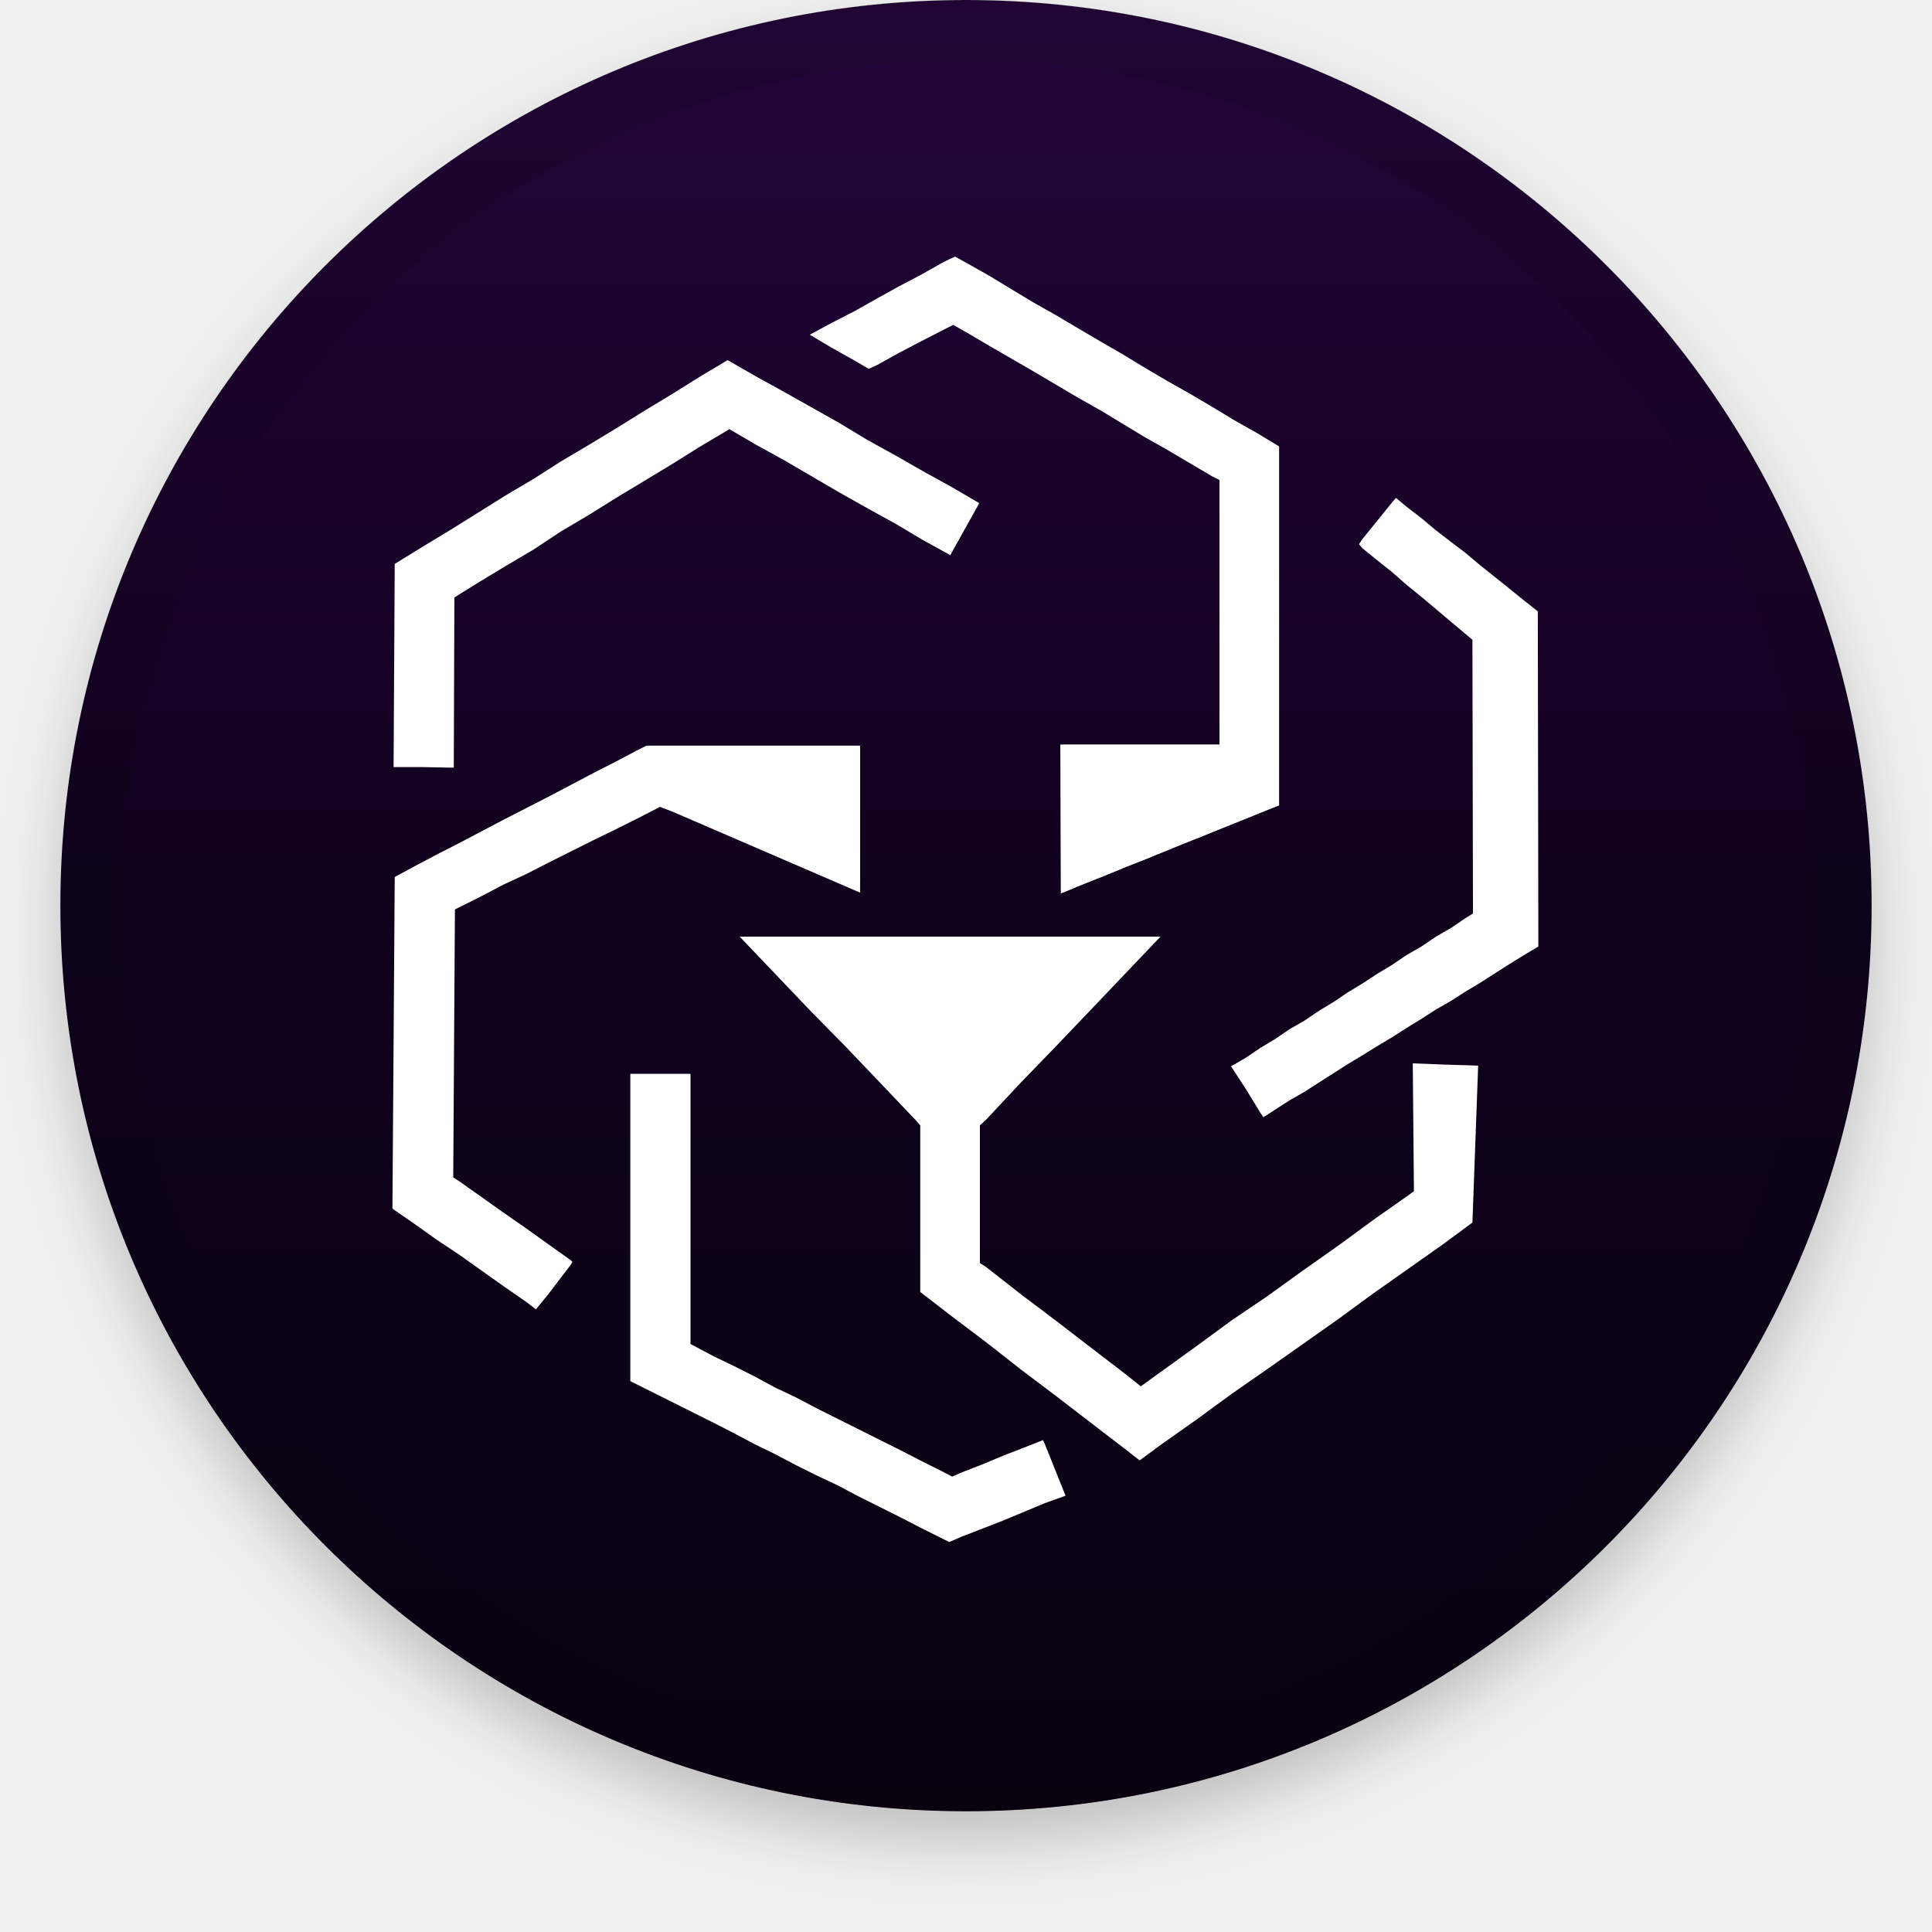
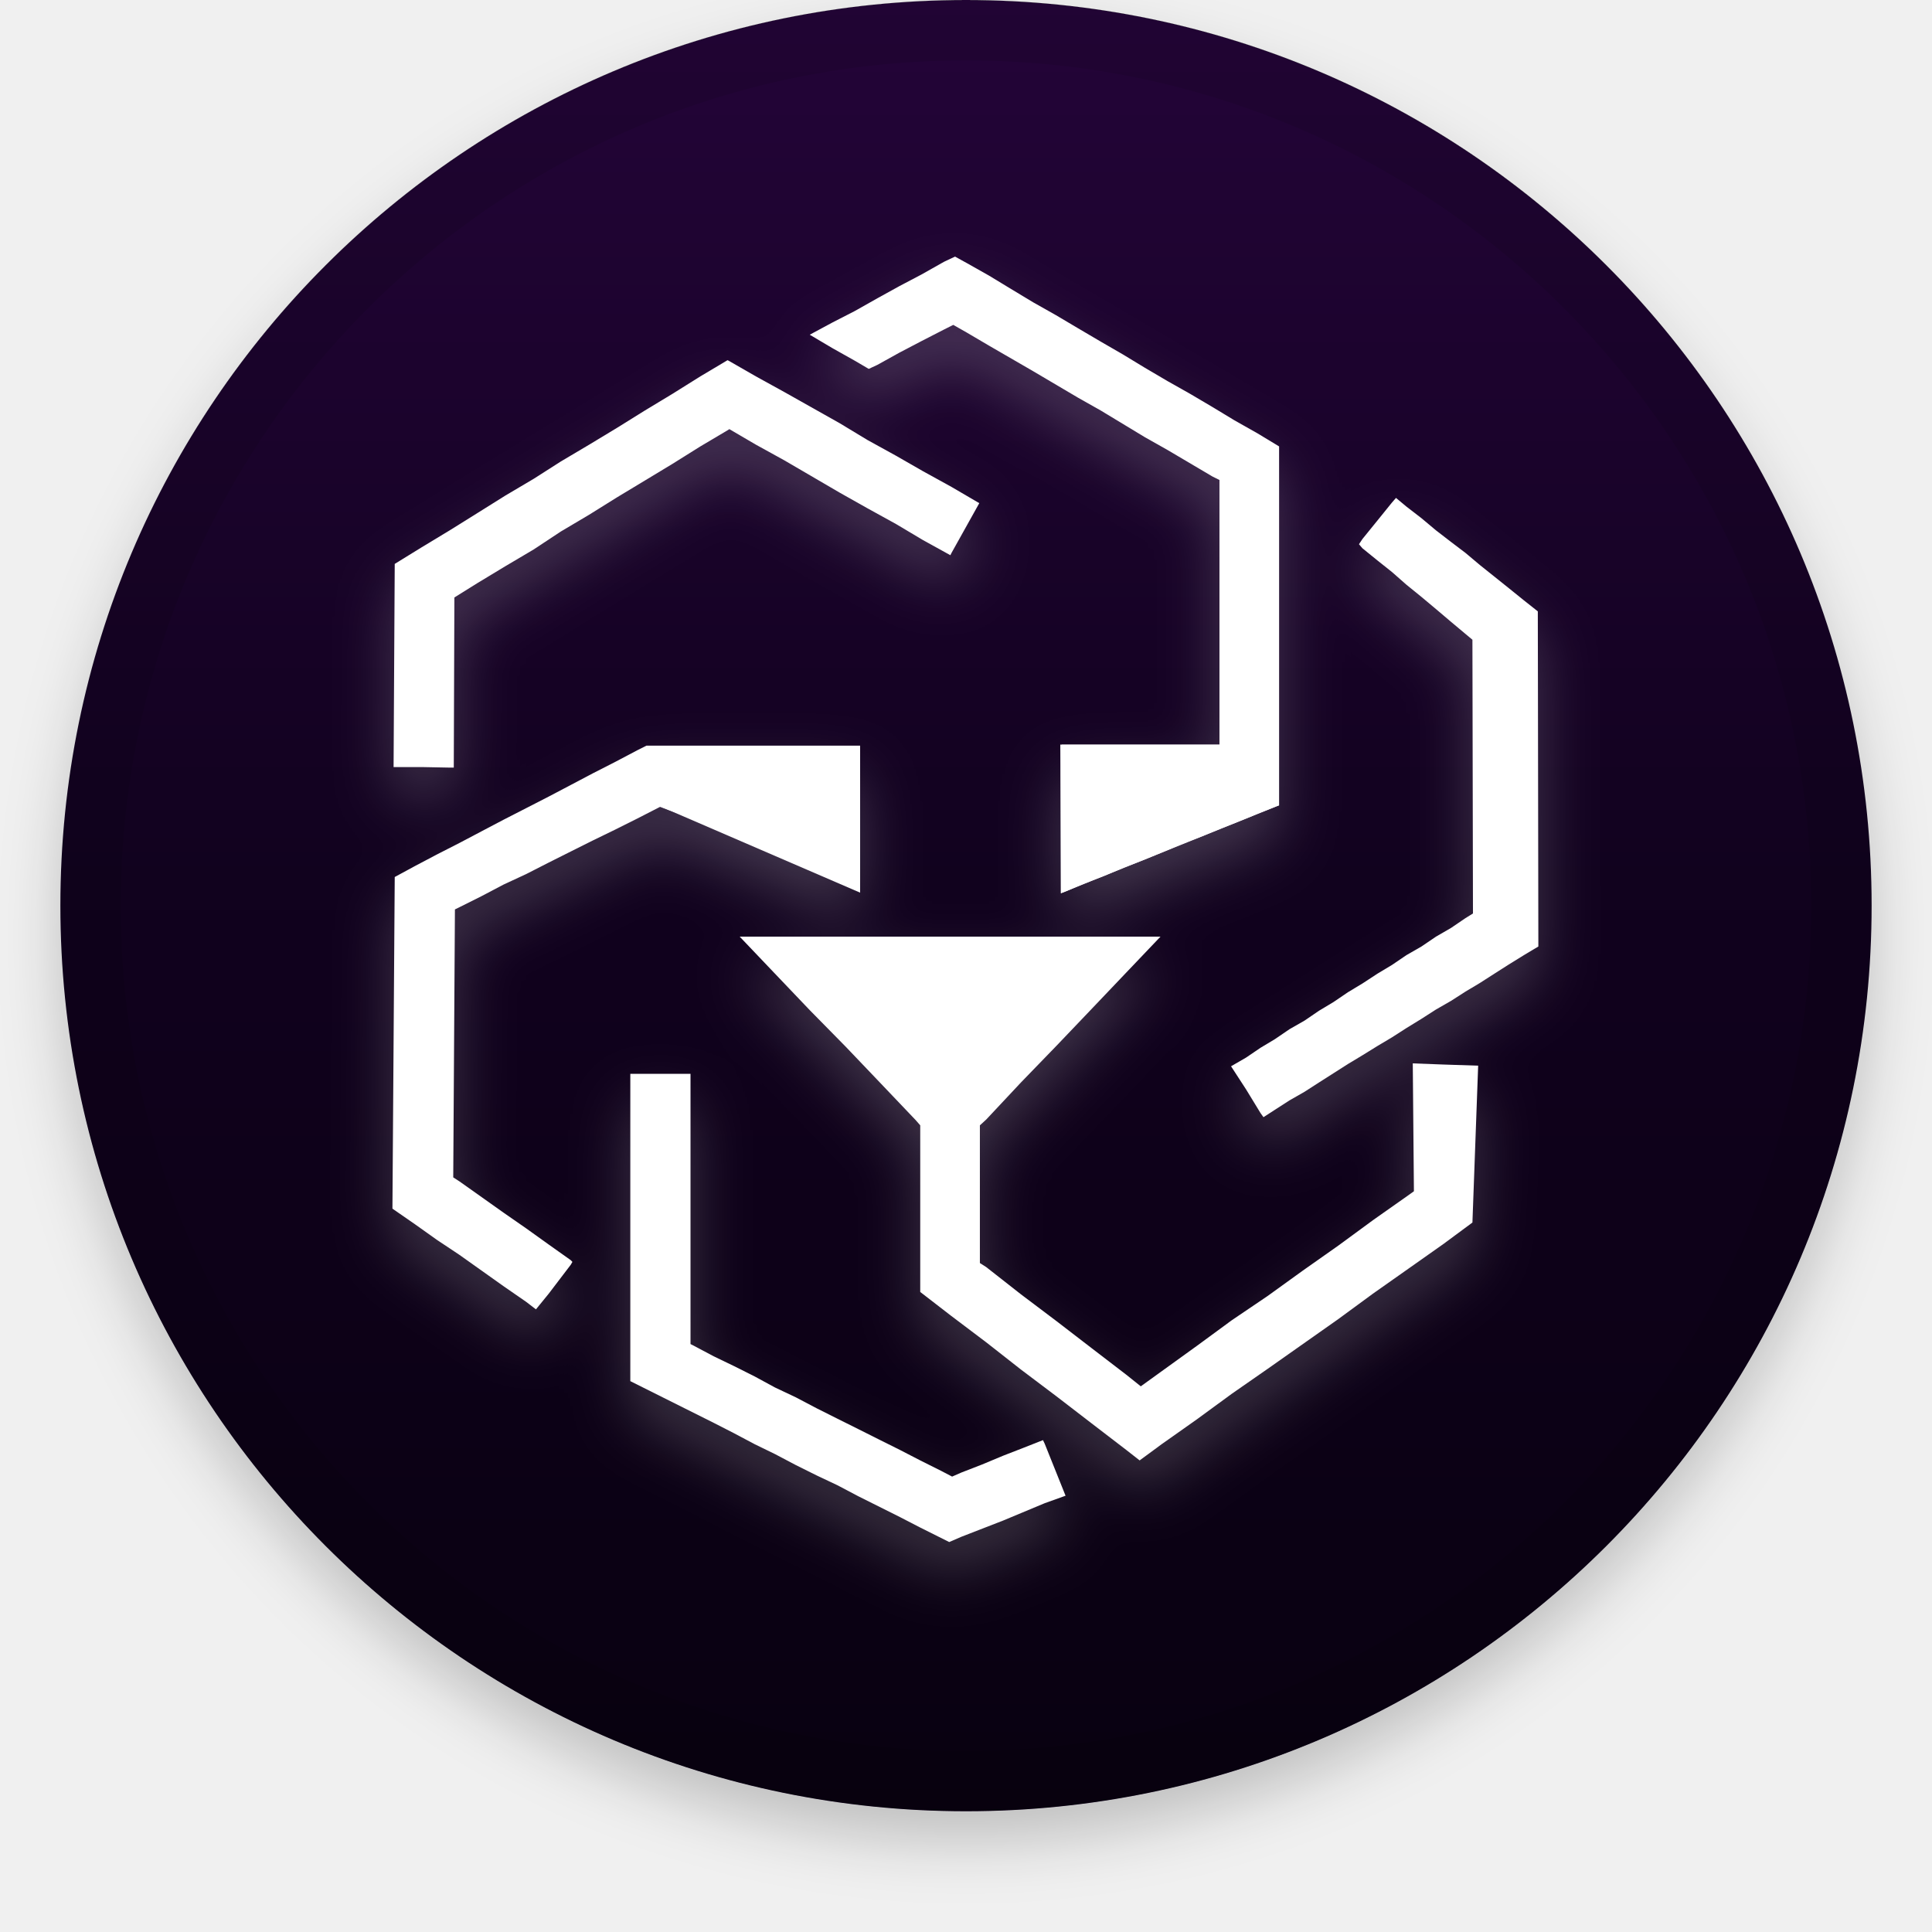
<svg xmlns="http://www.w3.org/2000/svg" xmlns:xlink="http://www.w3.org/1999/xlink" width="32px" height="32px" viewBox="0 0 32 32" version="1.1">
  <defs>
    <linearGradient x1="50%" y1="0%" x2="50%" y2="100%" id="linearGradient-1">
      <stop stop-color="#FFFFFF" stop-opacity="0.5" offset="0%" />
      <stop stop-color="#000000" stop-opacity="0.5" offset="100%" />
    </linearGradient>
    <circle id="path-2" cx="16" cy="15" r="15" />
    <filter x="-5.8%" y="-4.2%" width="111.7%" height="111.7%" filterUnits="objectBoundingBox" id="filter-3">
      <feOffset dx="0" dy="0.5" in="SourceAlpha" result="shadowOffsetOuter1" />
      <feGaussianBlur stdDeviation="0.5" in="shadowOffsetOuter1" result="shadowBlurOuter1" />
      <feComposite in="shadowBlurOuter1" in2="SourceAlpha" operator="out" result="shadowBlurOuter1" />
      <feColorMatrix values="0 0 0 0 0   0 0 0 0 0   0 0 0 0 0  0 0 0 0.199 0" type="matrix" in="shadowBlurOuter1" />
    </filter>
+     <filter id="filter-4">
+       <feColorMatrix in="SourceGraphic" type="matrix" values="0 0 0 0 1 0 0 0 0 1 0 0 0 0 1 0 0 0 1 0" />
+     </filter>
+     <filter x="-19.7%" y="-17.0%" width="139.5%" height="134.1%" filterUnits="objectBoundingBox" id="filter-5">
+       <feOffset dx="0" dy="0.5" in="SourceAlpha" result="shadowOffsetOuter1" />
+       <feGaussianBlur stdDeviation="0.5" in="shadowOffsetOuter1" result="shadowBlurOuter1" />
+       <feColorMatrix values="0 0 0 0 0   0 0 0 0 0   0 0 0 0 0  0 0 0 0.204 0" type="matrix" in="shadowBlurOuter1" result="shadowMatrixOuter1" />
+       <feMerge>
+         <feMergeNode in="shadowMatrixOuter1" />
+         <feMergeNode in="SourceGraphic" />
+       </feMerge>
+     </filter>
  </defs>
  <g id="icon/leo" stroke="none" stroke-width="1" fill="none" fill-rule="evenodd">
    <g id="Combined-Shape">
      <use fill="black" fill-opacity="1" filter="url(#filter-3)" xlink:href="#path-2" />
      <use fill="#11021E" fill-rule="evenodd" xlink:href="#path-2" />
      <use fill="url(#linearGradient-1)" fill-rule="evenodd" style="mix-blend-mode: soft-light;" xlink:href="#path-2" />
      <circle stroke-opacity="0.097" stroke="#000000" stroke-width="1" stroke-linejoin="square" cx="16" cy="15" r="14.5" />
    </g>
-     <g id="Group" transform="translate(6.5, 4.25)" fill="#FFFFFF" fill-rule="nonzero">
-       <polygon id="Path" points="4.429 9.116 4.438 9.116 4.592 9.174 4.755 9.231 4.908 9.289 5.071 9.356 5.224 9.414 5.387 9.461 5.541 9.519 5.694 9.586 6.001 9.701 6.164 9.749 6.317 9.816 6.48 9.874 6.634 9.931 6.797 9.989 6.95 10.046 7.113 10.104 7.266 10.161 7.429 10.219 7.583 10.286 7.746 10.334 7.746 10.085 7.746 10.046 7.746 9.845 7.746 9.711 7.746 9.605 7.746 9.356 7.746 9.107 7.746 8.858 7.746 8.618 7.746 8.369 7.746 8.129 7.746 8.1 7.554 8.1 7.372 8.1 7.353 8.1 7.151 8.1 6.998 8.1 6.94 8.1 6.739 8.1 6.634 8.1 6.528 8.1 6.317 8.1 6.269 8.1 6.116 8.1 5.915 8.1 5.905 8.1 5.895 8.1 5.704 8.1 5.531 8.1 5.502 8.1 5.292 8.1 5.157 8.1 4.793 8.1 4.438 8.1 4.429 8.1 4.208 8.1 4.055 8.177 3.691 8.369 3.317 8.56 2.953 8.752 2.588 8.944 2.214 9.136 1.841 9.327 1.476 9.519 1.112 9.711 0.738 9.902 0.374 10.094 0.038 10.276 -5.47117907e-15 15.769 0.374 16.028 0.738 16.287 1.112 16.536 1.841 17.054 2.214 17.312 2.377 17.437 2.588 17.178 2.953 16.699 2.981 16.651 2.953 16.622 2.588 16.363 2.214 16.095 1.841 15.836 1.476 15.577 1.112 15.319 1.007 15.251 1.035 10.813 1.112 10.775 1.476 10.593 1.841 10.401 2.214 10.228 2.588 10.037 2.953 9.854 3.317 9.672 3.691 9.49 4.055 9.308" />
-       <polygon id="Path" points="10.775 19.603 10.458 19.728 10.113 19.862 9.768 20.006 9.423 20.14 9.27 20.207 9.088 20.112 8.742 19.939 8.407 19.766 8.062 19.594 7.717 19.421 7.372 19.249 7.027 19.076 6.681 18.894 6.336 18.731 6.001 18.549 5.656 18.376 5.32 18.214 4.975 18.031 4.937 18.012 4.937 13.536 4.63 13.536 4.285 13.536 3.94 13.536 3.94 18.626 5.32 19.316 5.656 19.488 6.001 19.671 6.336 19.834 6.681 20.016 7.027 20.188 7.372 20.351 7.717 20.533 8.407 20.878 8.742 21.051 9.222 21.291 9.423 21.204 9.768 21.07 10.113 20.936 10.458 20.792 10.803 20.648 11.149 20.524 10.803 19.661" />
-       <polygon id="Path" points="16.9 13.363 16.919 15.481 16.824 15.549 16.239 15.961 15.664 16.383 15.079 16.795 14.494 17.217 13.9 17.619 13.325 18.041 12.74 18.463 12.395 18.712 12.155 18.52 11.58 18.079 10.995 17.629 10.41 17.188 9.835 16.737 9.73 16.67 9.73 14.389 9.835 14.293 10.41 13.679 10.995 13.075 11.58 12.462 12.155 11.858 12.721 11.264 12.155 11.264 11.58 11.264 10.995 11.264 10.41 11.264 9.835 11.264 9.251 11.264 8.666 11.264 8.091 11.264 7.506 11.264 6.912 11.264 6.336 11.264 5.752 11.264 6.336 11.877 6.912 12.481 7.506 13.085 8.091 13.698 8.666 14.302 8.742 14.389 8.742 17.149 9.251 17.542 9.835 17.983 10.41 18.434 10.995 18.875 11.58 19.325 12.155 19.766 12.376 19.939 12.74 19.671 13.325 19.258 13.9 18.837 14.494 18.424 15.079 18.012 15.664 17.6 16.239 17.178 16.824 16.766 17.408 16.354 17.888 15.999 17.983 13.401 17.408 13.382" />
-       <polygon id="Path" points="0.949 8.464 1.016 8.464 1.026 5.646 1.409 5.407 1.869 5.129 2.339 4.851 2.79 4.553 3.259 4.275 3.719 3.988 4.18 3.71 4.64 3.432 5.1 3.144 5.569 2.866 5.579 2.857 6.02 3.115 6.49 3.374 7.41 3.911 7.87 4.17 8.34 4.429 8.79 4.697 9.241 4.946 9.26 4.908 9.72 4.084 9.26 3.815 8.79 3.556 8.34 3.298 7.87 3.039 7.41 2.761 6.95 2.502 6.49 2.243 6.02 1.984 5.569 1.725 5.55 1.716 5.1 1.984 4.64 2.272 4.18 2.55 3.719 2.837 3.259 3.115 2.79 3.393 2.339 3.681 1.869 3.959 1.409 4.247 0.949 4.534 0.489 4.812 0.038 5.09 0.019 8.455 0.489 8.455" />
-       <polygon id="Path" points="18.971 5.876 18.741 5.694 18.492 5.493 18.252 5.301 18.012 5.109 17.773 4.908 17.533 4.726 17.284 4.534 17.044 4.333 16.795 4.141 16.622 3.997 16.555 4.074 16.315 4.371 16.066 4.678 16.009 4.764 16.066 4.831 16.315 5.033 16.555 5.224 16.795 5.435 17.044 5.637 17.284 5.838 17.533 6.049 17.773 6.25 17.888 6.346 17.897 10.88 17.773 10.957 17.533 11.12 17.284 11.264 17.044 11.427 16.795 11.57 16.555 11.733 16.315 11.877 16.066 12.04 15.827 12.184 15.587 12.347 15.347 12.491 15.108 12.654 14.858 12.797 14.619 12.96 14.379 13.104 14.139 13.267 13.89 13.411 14.139 13.794 14.379 14.187 14.427 14.254 14.619 14.13 14.858 13.976 15.108 13.833 15.347 13.679 15.587 13.526 15.827 13.373 16.066 13.229 16.315 13.075 16.555 12.932 16.795 12.778 17.044 12.625 17.284 12.471 17.533 12.328 17.773 12.174 18.012 12.031 18.252 11.877 18.492 11.724 18.741 11.57 18.98 11.427" />
-       <polyline id="Path" points="11.072 8.58 11.072 10.545 11.149 10.516 11.465 10.382 11.791 10.257 12.107 10.123 12.433 9.998 12.759 9.864 13.075 9.73 13.401 9.605 13.727 9.471 14.044 9.346 14.369 9.212 14.686 9.088 14.686 8.829 14.686 8.742 14.686 8.081 14.686 3.144 14.322 2.924 13.948 2.713 13.583 2.492 13.21 2.272 12.836 2.061 12.462 1.841 12.098 1.62 11.733 1.409 11.359 1.189 10.986 0.968 10.612 0.757 10.247 0.537 9.883 0.316 9.509 0.105 9.318 -2.03215222e-14 9.136 0.086 8.762 0.297 8.397 0.489 8.033 0.69 7.659 0.901 7.285 1.093 6.912 1.294 7.285 1.515 7.659 1.725 7.889 1.86 8.033 1.793 8.397 1.591 8.762 1.4 9.136 1.208 9.289 1.131 9.509 1.256 9.883 1.476 10.612 1.898 11.359 2.339 11.733 2.55 12.462 2.991 12.836 3.202 13.583 3.643 13.698 3.7 13.698 8.081 13.612 8.081 13.583 8.081 13.401 8.081 13.21 8.081 13.19 8.081 12.98 8.081 12.836 8.081 12.759 8.081 12.548 8.081 12.462 8.081 12.347 8.081 12.126 8.081 12.098 8.081 11.915 8.081 11.733 8.081 11.705 8.081 11.484 8.081 11.359 8.081 11.273 8.081 11.12 8.081 11.081 8.081" />
-       <polyline id="Path" points="11.072 10.545 14.686 9.088 11.062 8.081" />
-       <polyline id="Path" points="7.746 10.545 7.746 8.119 4.438 9.107 7.746 10.535" />
+     <g filter="url(#filter-4)" id="Group">
+       <g filter="url(#filter-5)" transform="translate(6.5, 4.25)">
+         <polygon id="Path" fill="#FFFFFF" fill-rule="nonzero" points="4.429 9.116 4.438 9.116 4.592 9.174 4.755 9.231 4.908 9.289 5.071 9.356 5.224 9.414 5.387 9.461 5.541 9.519 5.694 9.586 6.001 9.701 6.164 9.749 6.317 9.816 6.48 9.874 6.634 9.931 6.797 9.989 6.95 10.046 7.113 10.104 7.266 10.161 7.429 10.219 7.583 10.286 7.746 10.334 7.746 10.085 7.746 10.046 7.746 9.845 7.746 9.711 7.746 9.605 7.746 9.356 7.746 9.107 7.746 8.858 7.746 8.618 7.746 8.369 7.746 8.129 7.746 8.1 7.554 8.1 7.372 8.1 7.353 8.1 7.151 8.1 6.998 8.1 6.94 8.1 6.739 8.1 6.634 8.1 6.528 8.1 6.317 8.1 6.269 8.1 6.116 8.1 5.915 8.1 5.905 8.1 5.895 8.1 5.704 8.1 5.531 8.1 5.502 8.1 5.292 8.1 5.157 8.1 4.793 8.1 4.438 8.1 4.429 8.1 4.208 8.1 4.055 8.177 3.691 8.369 3.317 8.56 2.953 8.752 2.588 8.944 2.214 9.136 1.841 9.327 1.476 9.519 1.112 9.711 0.738 9.902 0.374 10.094 0.038 10.276 -5.47117907e-15 15.769 0.374 16.028 0.738 16.287 1.112 16.536 1.841 17.054 2.214 17.312 2.377 17.437 2.588 17.178 2.953 16.699 2.981 16.651 2.953 16.622 2.588 16.363 2.214 16.095 1.841 15.836 1.476 15.577 1.112 15.319 1.007 15.251 1.035 10.813 1.112 10.775 1.476 10.593 1.841 10.401 2.214 10.228 2.588 10.037 2.953 9.854 3.317 9.672 3.691 9.49 4.055 9.308" />
+         <polygon id="Path" fill="#FFFFFF" fill-rule="nonzero" points="10.775 19.603 10.458 19.728 10.113 19.862 9.768 20.006 9.423 20.14 9.27 20.207 9.088 20.112 8.742 19.939 8.407 19.766 8.062 19.594 7.717 19.421 7.372 19.249 7.027 19.076 6.681 18.894 6.336 18.731 6.001 18.549 5.656 18.376 5.32 18.214 4.975 18.031 4.937 18.012 4.937 13.536 4.63 13.536 4.285 13.536 3.94 13.536 3.94 18.626 5.32 19.316 5.656 19.488 6.001 19.671 6.336 19.834 6.681 20.016 7.027 20.188 7.372 20.351 7.717 20.533 8.407 20.878 8.742 21.051 9.222 21.291 9.423 21.204 9.768 21.07 10.113 20.936 10.458 20.792 10.803 20.648 11.149 20.524 10.803 19.661" />
+         <polygon id="Path" fill="#FFFFFF" fill-rule="nonzero" points="16.9 13.363 16.919 15.481 16.824 15.549 16.239 15.961 15.664 16.383 15.079 16.795 14.494 17.217 13.9 17.619 13.325 18.041 12.74 18.463 12.395 18.712 12.155 18.52 11.58 18.079 10.995 17.629 10.41 17.188 9.835 16.737 9.73 16.67 9.73 14.389 9.835 14.293 10.41 13.679 10.995 13.075 11.58 12.462 12.155 11.858 12.721 11.264 12.155 11.264 11.58 11.264 10.995 11.264 10.41 11.264 9.835 11.264 9.251 11.264 8.666 11.264 8.091 11.264 7.506 11.264 6.912 11.264 6.336 11.264 5.752 11.264 6.336 11.877 6.912 12.481 7.506 13.085 8.091 13.698 8.666 14.302 8.742 14.389 8.742 17.149 9.251 17.542 9.835 17.983 10.41 18.434 10.995 18.875 11.58 19.325 12.155 19.766 12.376 19.939 12.74 19.671 13.325 19.258 13.9 18.837 14.494 18.424 15.079 18.012 15.664 17.6 16.239 17.178 16.824 16.766 17.408 16.354 17.888 15.999 17.983 13.401 17.408 13.382" />
+         <polygon id="Path" fill="#FFFFFF" fill-rule="nonzero" points="0.949 8.464 1.016 8.464 1.026 5.646 1.409 5.407 1.869 5.129 2.339 4.851 2.79 4.553 3.259 4.275 3.719 3.988 4.18 3.71 4.64 3.432 5.1 3.144 5.569 2.866 5.579 2.857 6.02 3.115 6.49 3.374 7.41 3.911 7.87 4.17 8.34 4.429 8.79 4.697 9.241 4.946 9.26 4.908 9.72 4.084 9.26 3.815 8.79 3.556 8.34 3.298 7.87 3.039 7.41 2.761 6.95 2.502 6.49 2.243 6.02 1.984 5.569 1.725 5.55 1.716 5.1 1.984 4.64 2.272 4.18 2.55 3.719 2.837 3.259 3.115 2.79 3.393 2.339 3.681 1.869 3.959 1.409 4.247 0.949 4.534 0.489 4.812 0.038 5.09 0.019 8.455 0.489 8.455" />
+         <polygon id="Path" fill="#FFFFFF" fill-rule="nonzero" points="18.971 5.876 18.741 5.694 18.492 5.493 18.252 5.301 18.012 5.109 17.773 4.908 17.533 4.726 17.284 4.534 17.044 4.333 16.795 4.141 16.622 3.997 16.555 4.074 16.315 4.371 16.066 4.678 16.009 4.764 16.066 4.831 16.315 5.033 16.555 5.224 16.795 5.435 17.044 5.637 17.284 5.838 17.533 6.049 17.773 6.25 17.888 6.346 17.897 10.88 17.773 10.957 17.533 11.12 17.284 11.264 17.044 11.427 16.795 11.57 16.555 11.733 16.315 11.877 16.066 12.04 15.827 12.184 15.587 12.347 15.347 12.491 15.108 12.654 14.858 12.797 14.619 12.96 14.379 13.104 14.139 13.267 13.89 13.411 14.139 13.794 14.379 14.187 14.427 14.254 14.619 14.13 14.858 13.976 15.108 13.833 15.347 13.679 15.587 13.526 15.827 13.373 16.066 13.229 16.315 13.075 16.555 12.932 16.795 12.778 17.044 12.625 17.284 12.471 17.533 12.328 17.773 12.174 18.012 12.031 18.252 11.877 18.492 11.724 18.741 11.57 18.98 11.427" />
+         <polyline id="Path" fill="#FFFFFF" fill-rule="nonzero" points="11.072 8.58 11.072 10.545 11.149 10.516 11.465 10.382 11.791 10.257 12.107 10.123 12.433 9.998 12.759 9.864 13.075 9.73 13.401 9.605 13.727 9.471 14.044 9.346 14.369 9.212 14.686 9.088 14.686 8.829 14.686 8.742 14.686 8.081 14.686 3.144 14.322 2.924 13.948 2.713 13.583 2.492 13.21 2.272 12.836 2.061 12.462 1.841 12.098 1.62 11.733 1.409 11.359 1.189 10.986 0.968 10.612 0.757 10.247 0.537 9.883 0.316 9.509 0.105 9.318 -2.03215222e-14 9.136 0.086 8.762 0.297 8.397 0.489 8.033 0.69 7.659 0.901 7.285 1.093 6.912 1.294 7.285 1.515 7.659 1.725 7.889 1.86 8.033 1.793 8.397 1.591 8.762 1.4 9.136 1.208 9.289 1.131 9.509 1.256 9.883 1.476 10.612 1.898 11.359 2.339 11.733 2.55 12.462 2.991 12.836 3.202 13.583 3.643 13.698 3.7 13.698 8.081 13.612 8.081 13.583 8.081 13.401 8.081 13.21 8.081 13.19 8.081 12.98 8.081 12.836 8.081 12.759 8.081 12.548 8.081 12.462 8.081 12.347 8.081 12.126 8.081 12.098 8.081 11.915 8.081 11.733 8.081 11.705 8.081 11.484 8.081 11.359 8.081 11.273 8.081 11.12 8.081 11.081 8.081" />
+         <polyline id="Path" fill="#FFFFFF" fill-rule="nonzero" points="11.072 10.545 14.686 9.088 11.062 8.081" />
+         <polyline id="Path" fill="#FFFFFF" fill-rule="nonzero" points="7.746 10.545 7.746 8.119 4.438 9.107 7.746 10.535" />
+       </g>
    </g>
  </g>
</svg>
